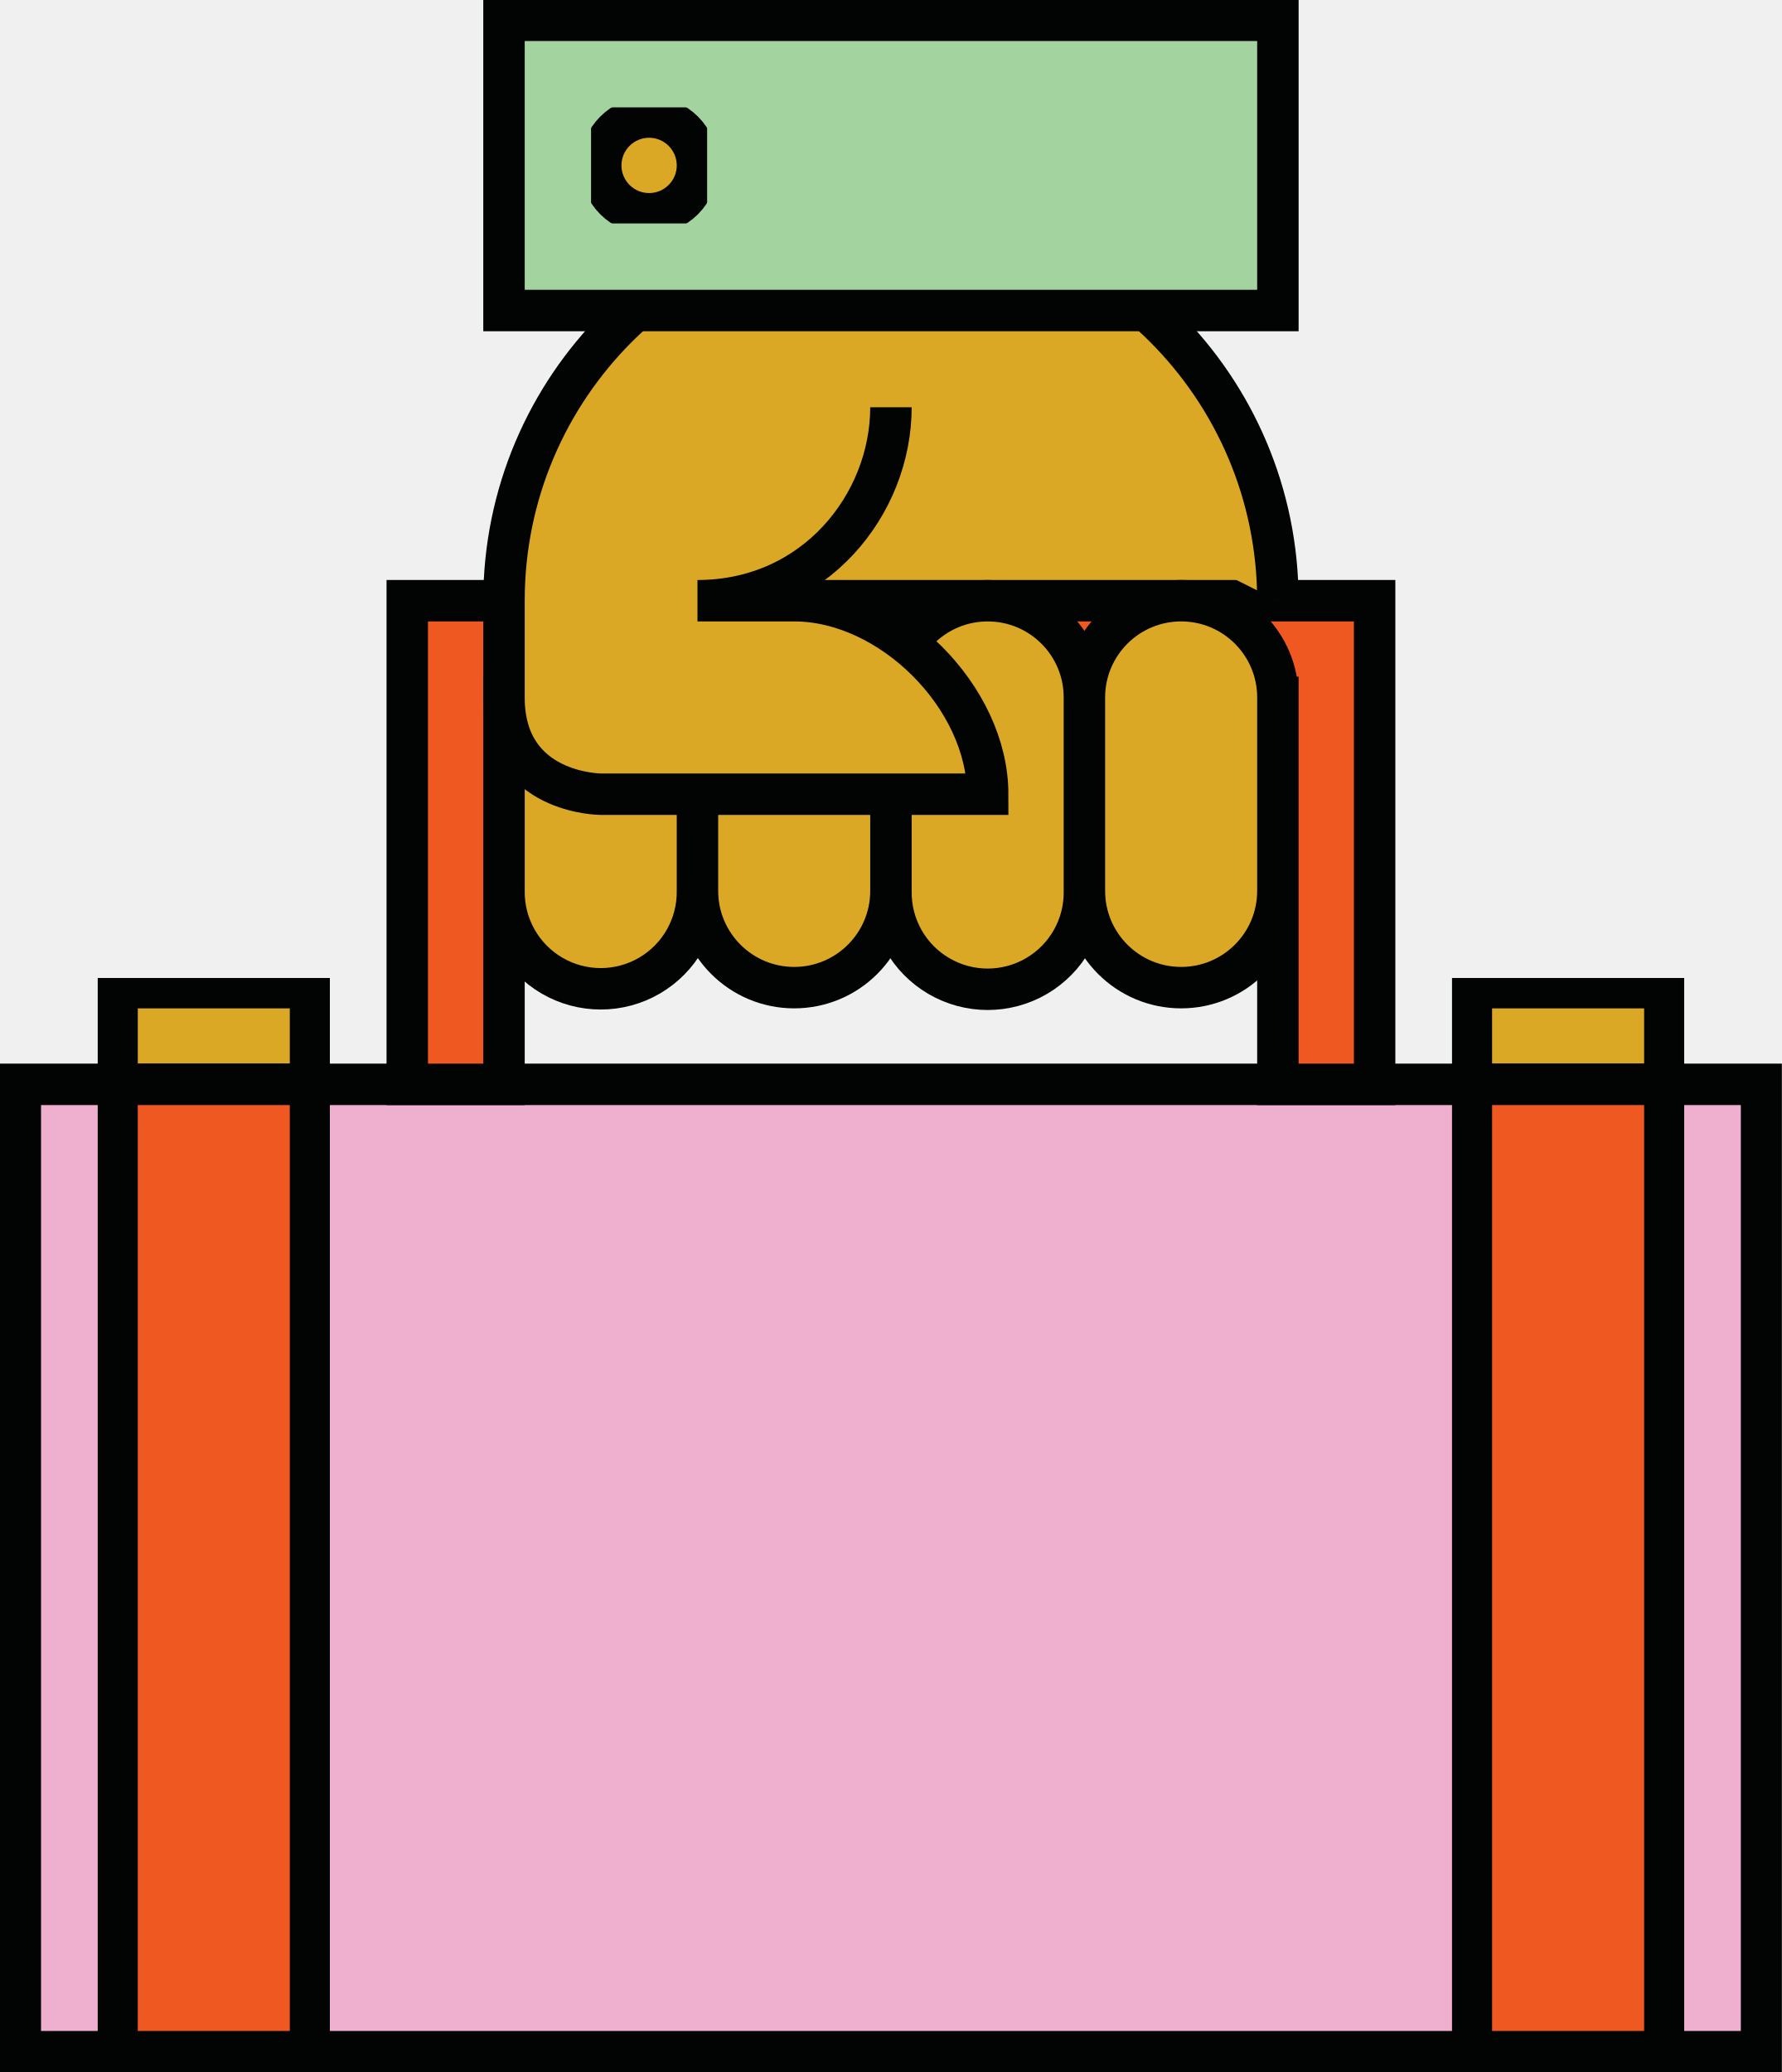
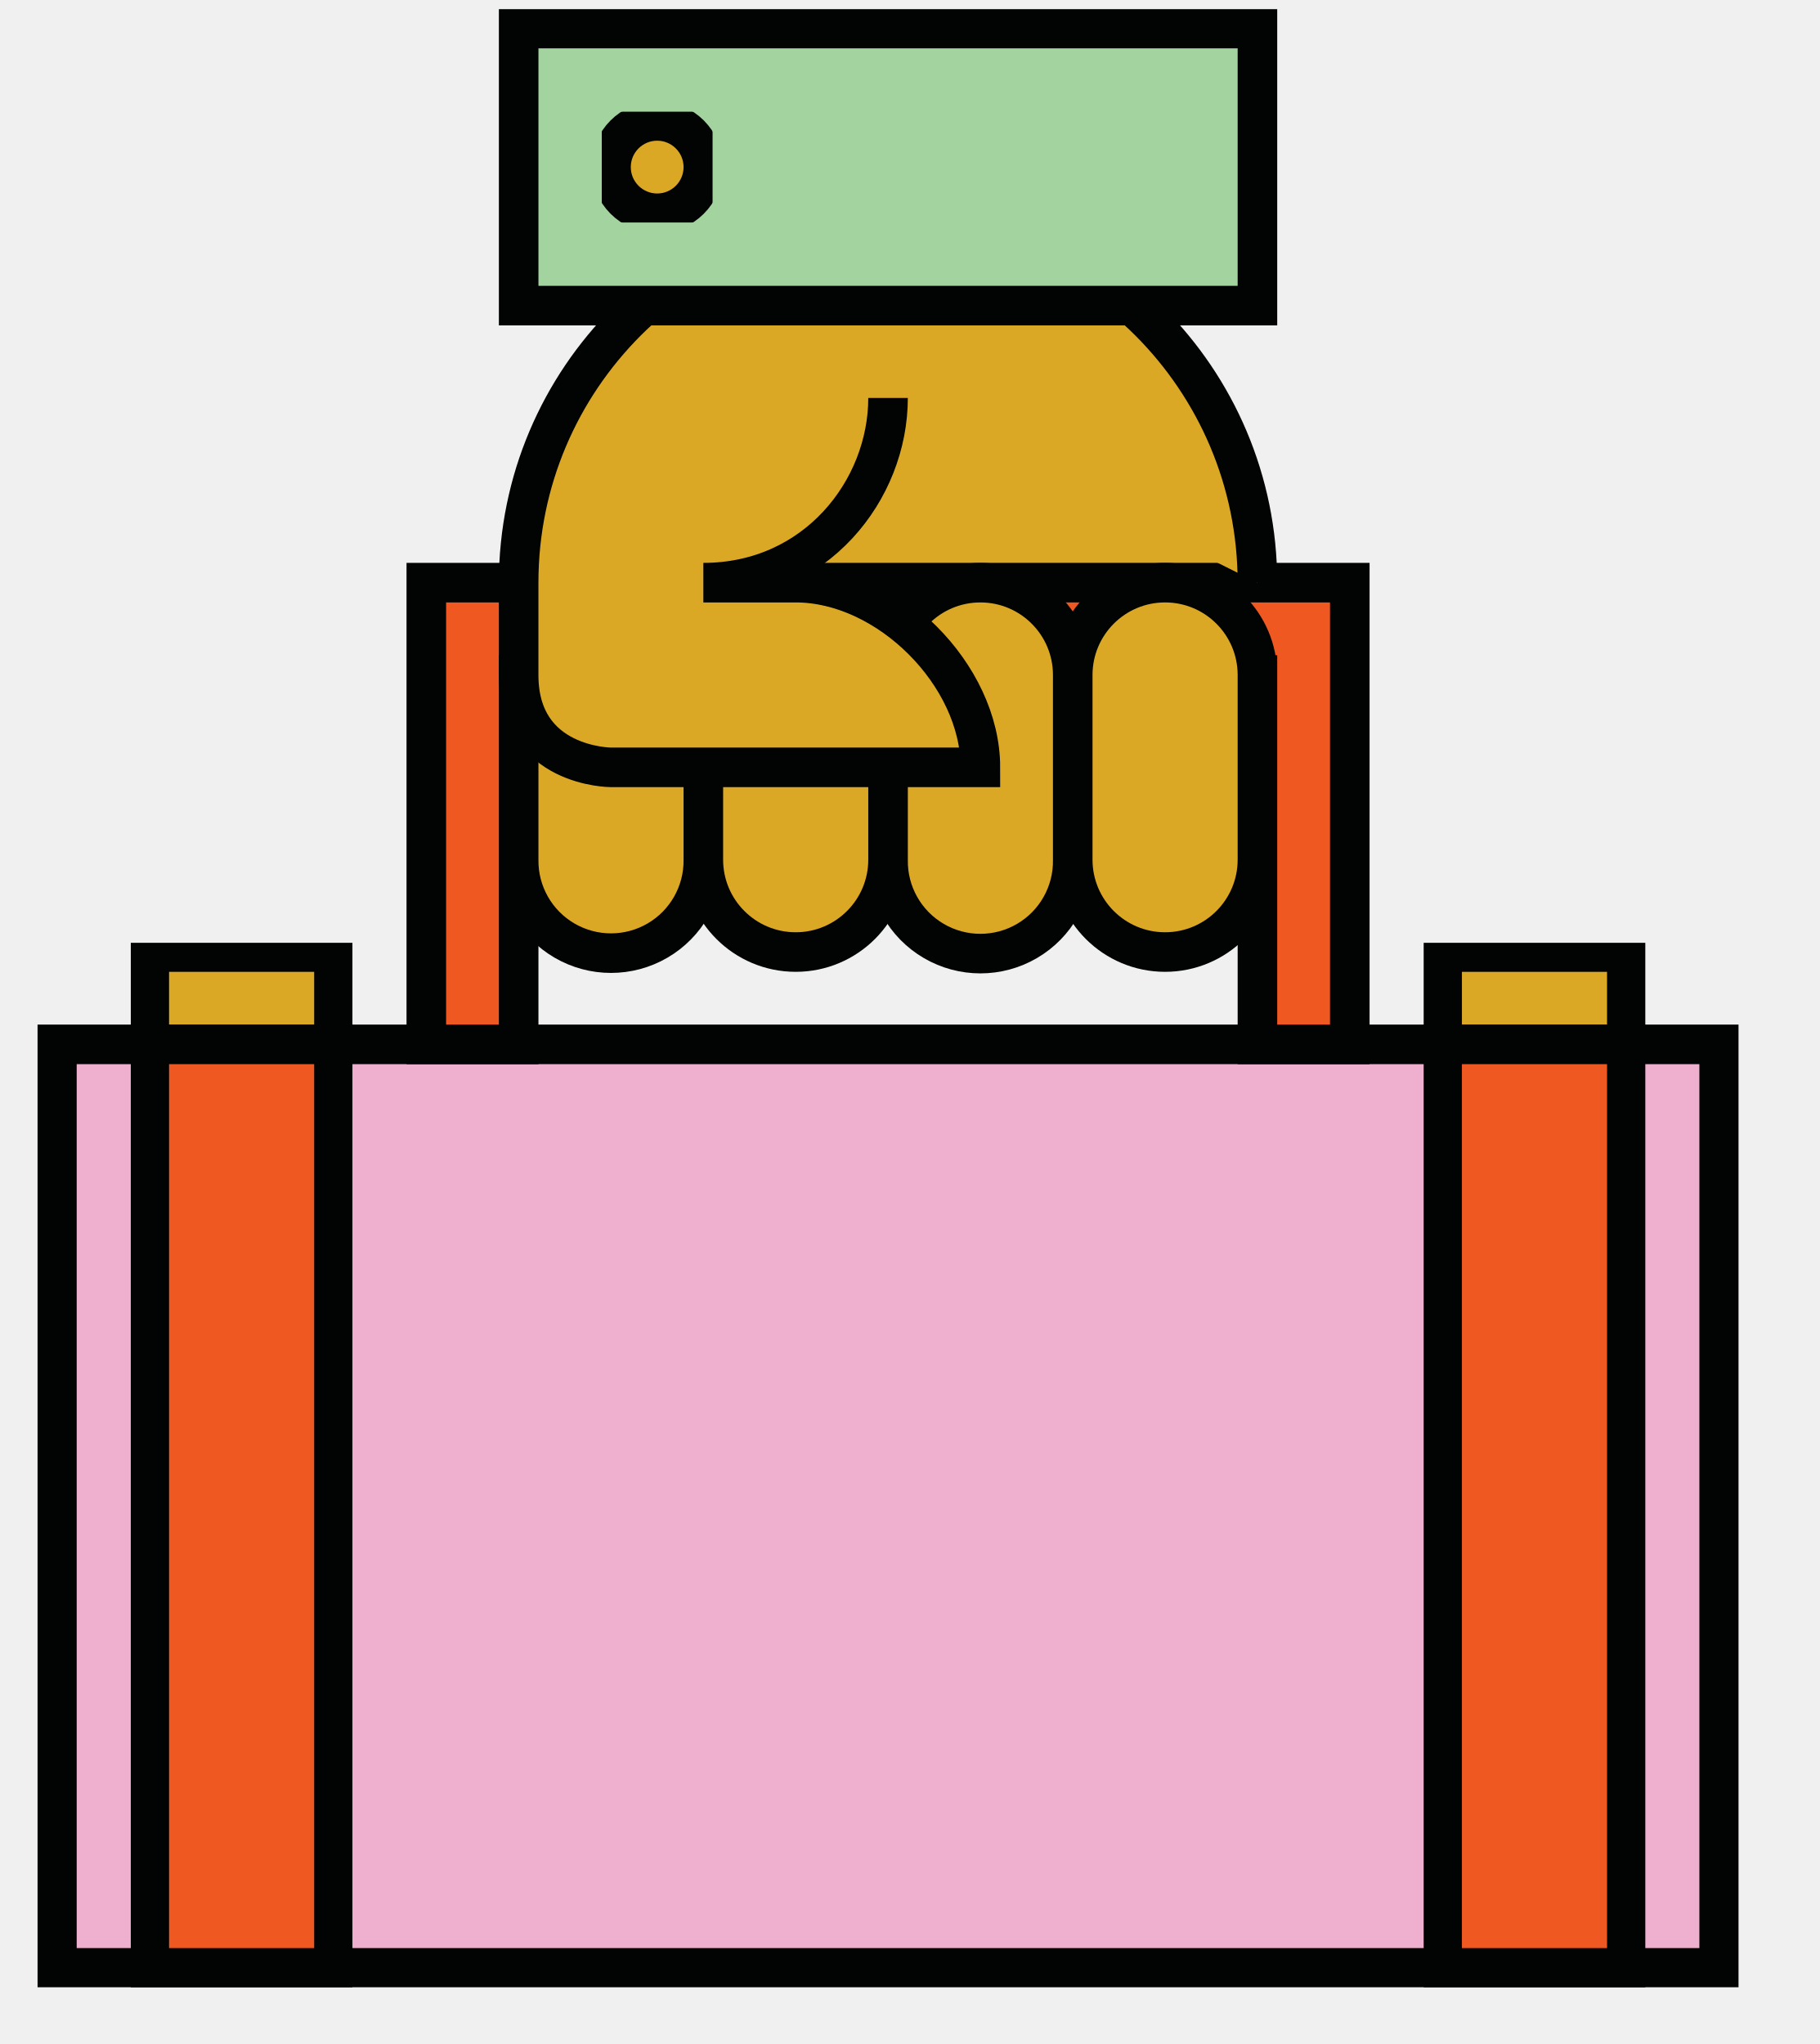
- <svg xmlns="http://www.w3.org/2000/svg" xmlns:xlink="http://www.w3.org/1999/xlink" width="129" height="150" viewBox="0 0 129 150">
+ <svg xmlns="http://www.w3.org/2000/svg" xmlns:ns1="https://boxy-svg.com" width="138" height="155" viewBox="0 0 138 155">
  <defs>
+     <ns1:grid x="0" y="0" width="69.156" height="76.466" />
    <path id="a" d="M0 150h128.991V0H0z" />
  </defs>
-   <g fill="none" fill-rule="evenodd">
+   <g fill="none" fill-rule="evenodd" style="visibility: hidden;">
+     <path fill="#F05822" d="M2.165 2.166v73.503h25.46l25.46 24.778V75.669h67.892V2.166z" />
+     <path stroke="#020303" stroke-width="3" d="M2.165 2.166v73.503h25.46l25.46 24.778V75.669h67.892V2.166z" />
+     <path fill="#A3D39F" d="M135.828 91.275v43.204h-15.753l-15.753 16.202v-16.202H68.997V91.275z" />
+     <path stroke="#020303" stroke-width="3" d="M135.828 91.275v43.204h-15.753l-15.753 16.202v-16.202H68.997V91.275z" />
+     <path fill="#EFAFCE" d="M39.294 39.294a7.427 7.427 0 1 1-14.853-.001 7.427 7.427 0 0 1 14.853.001" />
+     <path stroke="#020303" stroke-width="3" d="M39.294 39.294a7.427 7.427 0 1 1-14.853-.001 7.427 7.427 0 0 1 14.853.001z" />
+     <path fill="#A3D39F" d="M68.997 39.294a7.427 7.427 0 1 1-14.853-.001 7.427 7.427 0 0 1 14.853.001" />
+     <path stroke="#020303" stroke-width="3" d="M68.997 39.294a7.427 7.427 0 1 1-14.853-.001 7.427 7.427 0 0 1 14.853.001z" />
+     <path fill="#DBA826" d="M98.7 39.294a7.427 7.427 0 1 1-14.853-.001 7.427 7.427 0 0 1 14.853.001" />
+     <path stroke="#020303" stroke-width="3" d="M98.7 39.294a7.427 7.427 0 1 1-14.853-.001 7.427 7.427 0 0 1 14.853.001z" />
+   </g>
+   <g fill="none" fill-rule="evenodd" transform="matrix(0.885444, 0, 0, 0.885444, 2.001646, 20.87061)" style="visibility: hidden;">
+     <path fill="#DBA826" d="M51.828 73.7l33.949 33.948a7.735 7.735 0 0 1 0 10.936 7.732 7.732 0 0 1-10.937 0L40.891 84.635l-5.467-5.466c-12.08-12.08-12.08-31.665 0-43.745 0 0 25.942-18.938 44.389-.49l17.93 19.064" />
+     <path stroke="#020303" stroke-width="3" d="M51.828 73.7l33.949 33.948a7.735 7.735 0 0 1 0 10.936 7.732 7.732 0 0 1-10.937 0L40.891 84.635l-5.467-5.466c-12.08-12.08-12.08-31.665 0-43.745 0 0 25.942-18.938 44.389-.49l17.93 19.064" />
+     <path fill="#EFAFCE" d="M118.322 79.731c12.08-12.08 12.08-31.664 0-43.745-12.08-12.078-31.665-12.078-43.745 0" />
+     <path stroke="#020303" stroke-width="3" d="M118.322 79.731c12.08-12.08 12.08-31.664 0-43.745-12.08-12.078-31.665-12.078-43.745 0" />
+     <path fill="#A3D39F" d="M151.13 46.923L107.386 3.178 90.981 19.583l43.745 43.744z" />
+     <path stroke="#020303" stroke-width="3" d="M151.13 46.923L107.386 3.178 90.981 19.583l43.745 43.744z" />
+     <path fill="#F05822" d="M138.828 49.094a3.866 3.866 0 1 1-5.468-5.469 3.866 3.866 0 1 1 5.468 5.469" />
+     <path stroke="#020303" stroke-width="3" d="M138.828 49.094a3.866 3.866 0 1 1-5.468-5.469 3.866 3.866 0 1 1 5.468 5.469z" />
+     <path fill="#DBA826" d="M62.745 62.745l37.398 37.398a7.735 7.735 0 0 1 0 10.936 7.735 7.735 0 0 1-10.937 0L51.81 73.682" />
+     <path stroke="#020303" stroke-width="3" d="M62.745 62.745l37.398 37.398a7.735 7.735 0 0 1 0 10.936 7.735 7.735 0 0 1-10.937 0L51.81 73.682" />
+     <path fill="#DBA826" d="M77.009 55.137l37.415 37.415a7.733 7.733 0 0 1-10.935 10.937L66.072 66.072" />
+     <path stroke="#020303" stroke-width="3" d="M77.009 55.137l37.415 37.415a7.733 7.733 0 0 1-10.935 10.937L66.072 66.072" />
+     <path fill="#DBA826" d="M87.728 43.984l33.256 33.255a7.733 7.733 0 1 1-10.939 10.935L77.008 55.137" />
+     <path stroke="#020303" stroke-width="3" d="M87.728 43.984l33.256 33.255a7.733 7.733 0 1 1-10.939 10.935L77.008 55.137" />
+     <path fill="#F05822" d="M46.36 2.615L2.613 46.36 19.02 62.764l43.745-43.745z" />
+     <path stroke="#020303" stroke-width="3" d="M46.36 2.615L2.613 46.36 19.02 62.764l43.745-43.745z" />
+     <path fill="#A3D39F" d="M21.754 43.625a3.866 3.866 0 1 1-5.469 5.469 3.866 3.866 0 1 1 5.469-5.469" />
+     <path stroke="#020303" stroke-width="3" d="M21.754 43.625a3.866 3.866 0 1 1-5.469 5.469 3.866 3.866 0 1 1 5.469-5.469z" />
+     <path fill="#EFAFCE" d="M29.971 80.593A7.733 7.733 0 0 0 40.906 91.53l5.469-5.469A7.733 7.733 0 0 0 35.44 75.124l-5.469 5.469z" />
+     <path stroke="#020303" stroke-width="3" d="M29.971 80.593A7.733 7.733 0 0 0 40.906 91.53l5.469-5.469A7.733 7.733 0 0 0 35.44 75.124l-5.469 5.469z" />
+     <path fill="#EFAFCE" d="M74.577 35.987L47.344 63.22c5.468 5.469 16.403 5.469 21.872 0l19.757-19.757" />
+     <path stroke="#020303" stroke-width="3" d="M74.577 35.987L47.344 63.22c5.468 5.469 16.403 5.469 21.872 0l19.757-19.757" />
+     <path fill="#EFAFCE" d="M48.094 106.215A7.733 7.733 0 0 1 37.157 95.28l9.219-9.219a7.733 7.733 0 0 1 10.937 10.935l-9.219 9.219z" />
+     <path stroke="#020303" stroke-width="3" d="M48.094 106.215A7.733 7.733 0 0 1 37.157 95.28l9.219-9.219a7.733 7.733 0 0 1 10.937 10.935l-9.219 9.219z" />
+     <path fill="#EFAFCE" d="M59.03 117.151a7.73 7.73 0 0 1-10.936 0 7.732 7.732 0 0 1 0-10.937l9.217-9.216a7.733 7.733 0 0 1 10.937 10.935l-9.218 9.218z" />
+     <path stroke="#020303" stroke-width="3" d="M59.03 117.151a7.73 7.73 0 0 1-10.936 0 7.732 7.732 0 0 1 0-10.937l9.217-9.216a7.733 7.733 0 0 1 10.937 10.935l-9.218 9.218z" />
+     <path fill="#EFAFCE" d="M73.716 124.337a7.733 7.733 0 0 1-10.937-10.935l5.468-5.468a7.733 7.733 0 0 1 10.937 10.935l-5.468 5.468z" />
+     <path stroke="#020303" stroke-width="3" d="M73.716 124.337a7.733 7.733 0 0 1-10.937-10.935l5.468-5.468a7.733 7.733 0 0 1 10.937 10.935l-5.468 5.468z" />
+   </g>
+   <g fill="none" fill-rule="evenodd" transform="matrix(0.891026, 0, 0, 0.891026, 0.382847, 6.775931)" style="visibility: hidden;">
+     <path fill="#A3D39F" d="M152 77c0 41.42-33.579 75-75 75-41.42 0-75-33.58-75-75" />
+     <path stroke="#020303" stroke-width="3" d="M152 77c0 41.42-33.579 75-75 75-41.42 0-75-33.58-75-75" />
+     <path fill="#DBA826" d="M152 77c0-41.421-33.579-75-75-75C35.58 2 2 35.579 2 77" />
+     <path stroke="#020303" stroke-width="3" d="M152 77c0-41.421-33.579-75-75-75C35.58 2 2 35.579 2 77" />
+     <path fill="#EFAFCE" d="M122 77v18.75H95.75V122h-37.5V95.75H32V77" />
+     <path stroke="#020303" stroke-width="3" d="M122 77v18.75H95.75V122h-37.5V95.75H32V77" />
+     <path fill="#F05822" d="M122 77V58.25H95.75V32h-37.5v26.25H32V77" />
+     <path stroke="#020303" stroke-width="3" d="M122 77V58.25H95.75V32h-37.5v26.25H32V77M2 77h150" />
+   </g>
+   <g fill="none" fill-rule="evenodd" transform="matrix(1, 0, 0, 1, 2.845312, 0.696)">
    <path fill="#DBA826" d="M92.507 44.363c0 9.722-10.712 17.604-23.927 17.604-13.213 0-23.926-7.882-23.926-17.604S55.367 26.758 68.58 26.758c13.215 0 23.927 7.883 23.927 17.605" />
    <mask id="b" fill="#fff">
-       <use xlink:href="#a" />
+       <path id="" d="M0 150h128.991V0H0z" transform="matrix(1, 0, 0, 1, 0, 0)" />
    </mask>
    <path fill="#EFAFCE" d="M1.47 148.53h126.05V78.5H1.47z" mask="url(#b)" />
    <path stroke="#020303" stroke-width="3" d="M1.47 148.53h126.05V78.5H1.47z" mask="url(#b)" />
    <path fill="#DBA826" d="M8.474 78.501h14.005V71.5H8.474z" mask="url(#b)" />
    <path stroke="#020303" stroke-width="3" d="M8.474 78.501h14.005V71.5H8.474z" mask="url(#b)" />
    <path fill="#F05822" d="M8.474 148.53h14.005V78.5H8.474z" mask="url(#b)" />
    <path stroke="#020303" stroke-width="3" d="M8.474 148.53h14.005V78.5H8.474z" mask="url(#b)" />
    <path fill="#DBA826" d="M106.513 78.501h14.006V71.5h-14.006z" mask="url(#b)" />
    <path stroke="#020303" stroke-width="3" d="M106.513 78.501h14.006V71.5h-14.006z" mask="url(#b)" />
    <path fill="#F05822" d="M106.513 148.53h14.006V78.5h-14.006z" mask="url(#b)" />
    <path stroke="#020303" stroke-width="3" d="M106.513 148.53h14.006V78.5h-14.006z" mask="url(#b)" />
    <path fill="#F05822" d="M29.482 43.487v35.015h7.003V50.49h56.022v28.012h7.003V43.487z" mask="url(#b)" />
    <path stroke="#020303" stroke-width="3" d="M29.482 43.487v35.015h7.003V50.49h56.022v28.012h7.003V43.487z" mask="url(#b)" />
    <path fill="#DBA826" d="M36.485 64.496a7.003 7.003 0 1 0 14.005 0V50.49a7.003 7.003 0 1 0-14.005 0v14.006z" mask="url(#b)" />
    <path stroke="#020303" stroke-width="3" d="M36.485 64.496a7.003 7.003 0 1 0 14.005 0V50.49a7.003 7.003 0 1 0-14.005 0v14.006z" mask="url(#b)" />
    <path fill="#DBA826" d="M64.496 64.496a7.003 7.003 0 1 1-14.006 0V50.49a7.003 7.003 0 1 1 14.006 0v14.006z" mask="url(#b)" />
    <path stroke="#020303" stroke-width="3" d="M64.496 64.496a7.003 7.003 0 1 1-14.006 0V50.49a7.003 7.003 0 1 1 14.006 0v14.006z" mask="url(#b)" />
    <path fill="#DBA826" d="M78.501 64.496a7.003 7.003 0 1 1-14.004 0V50.49a7.002 7.002 0 1 1 14.004 0v14.006z" mask="url(#b)" />
    <path stroke="#020303" stroke-width="3" d="M78.501 64.496a7.003 7.003 0 1 1-14.004 0V50.49a7.002 7.002 0 1 1 14.004 0v14.006z" mask="url(#b)" />
    <path fill="#DBA826" d="M92.507 64.496a7.003 7.003 0 1 1-14.006 0V50.49a7.003 7.003 0 1 1 14.006 0v14.006z" mask="url(#b)" />
    <path stroke="#020303" stroke-width="3" d="M92.507 64.496a7.003 7.003 0 1 1-14.006 0V50.49a7.003 7.003 0 1 1 14.006 0v14.006z" mask="url(#b)" />
    <path fill="#DBA826" d="M64.496 29.482c0 7.003-5.497 14.006-14.006 14.006h7.003c7.003 0 14.006 7.003 14.006 14.006H43.487s-7.003 0-7.003-7.003v-7.003c0-15.47 12.542-28.012 28.012-28.012s28.01 12.541 28.01 28.012" mask="url(#b)" />
    <path stroke="#020303" stroke-width="3" d="M64.496 29.482c0 7.003-5.497 14.006-14.006 14.006h7.003c7.003 0 14.006 7.003 14.006 14.006H43.487s-7.003 0-7.003-7.003v-7.003c0-15.47 12.542-28.012 28.012-28.012s28.01 12.541 28.01 28.012" mask="url(#b)" />
    <path fill="#A3D39F" d="M36.485 22.48h56.022V1.47H36.485z" mask="url(#b)" />
    <path stroke="#020303" stroke-width="3" d="M36.485 22.48h56.022V1.47H36.485z" mask="url(#b)" />
    <path fill="#DBA826" d="M50.49 11.975a3.501 3.501 0 1 1-7.002 0 3.501 3.501 0 0 1 7.002 0" mask="url(#b)" />
    <path stroke="#020303" stroke-width="3" d="M50.49 11.975a3.501 3.501 0 1 1-7.002 0 3.501 3.501 0 0 1 7.002 0z" mask="url(#b)" />
  </g>
</svg>
